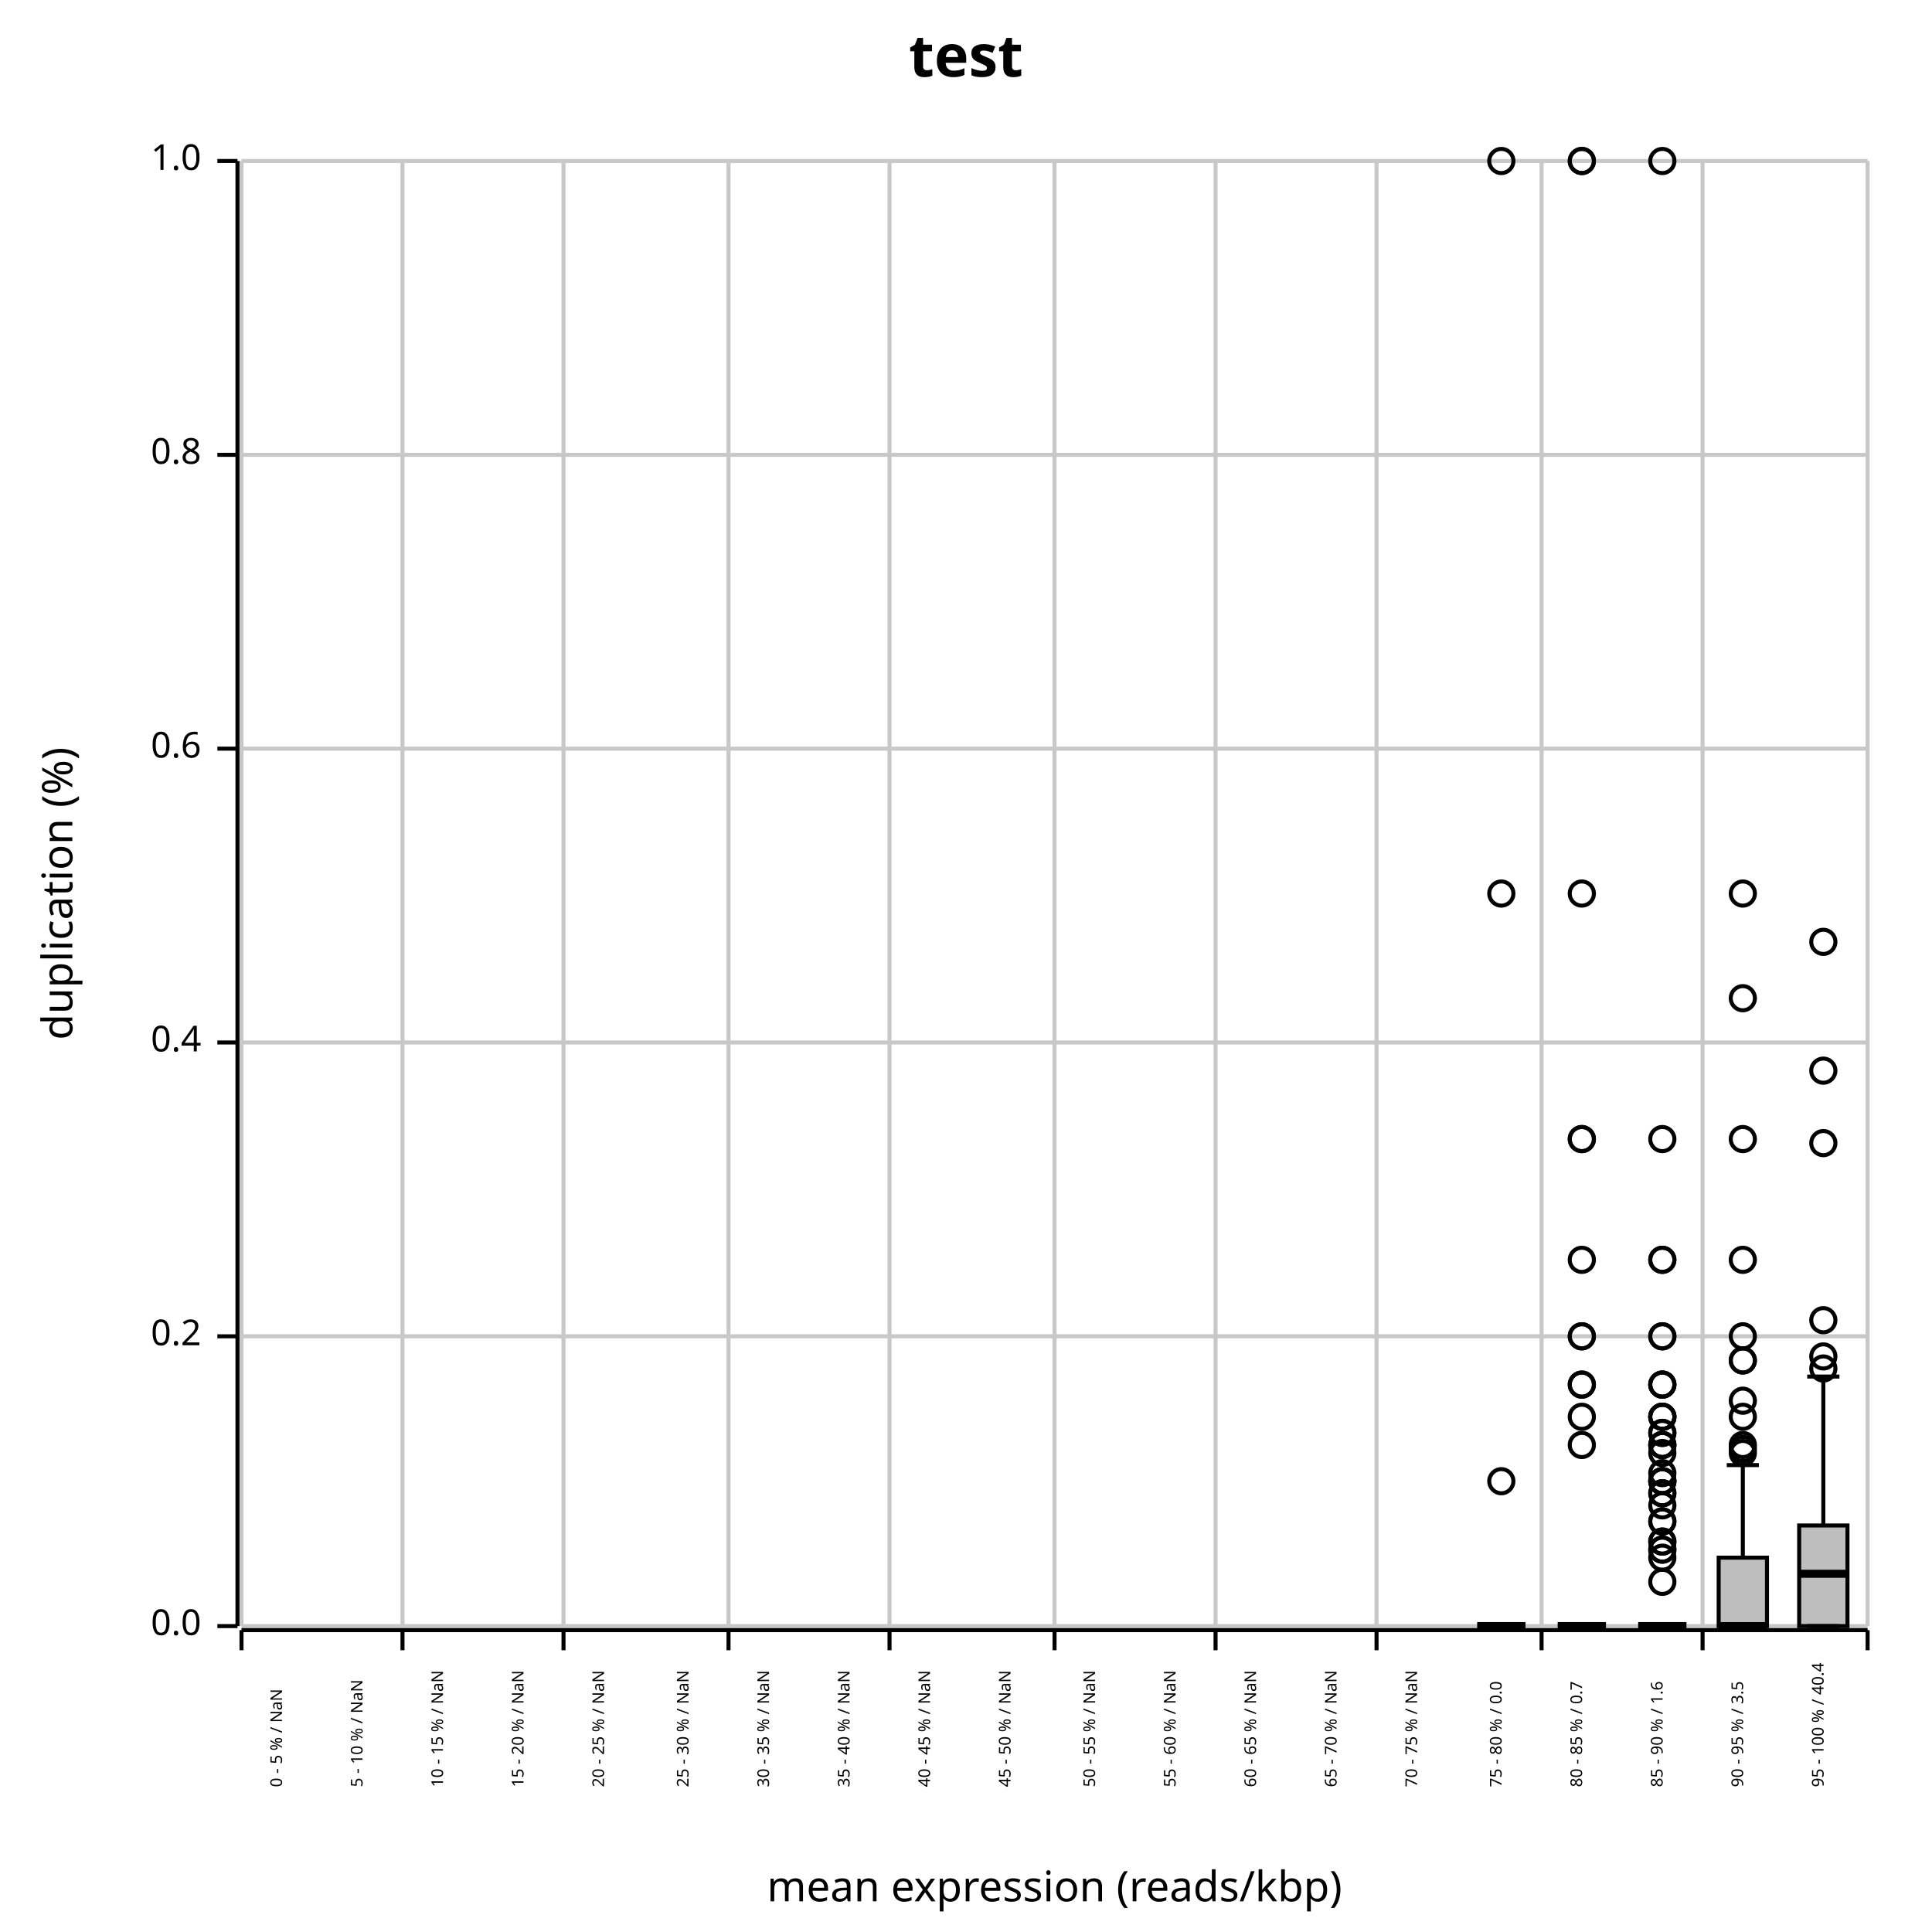
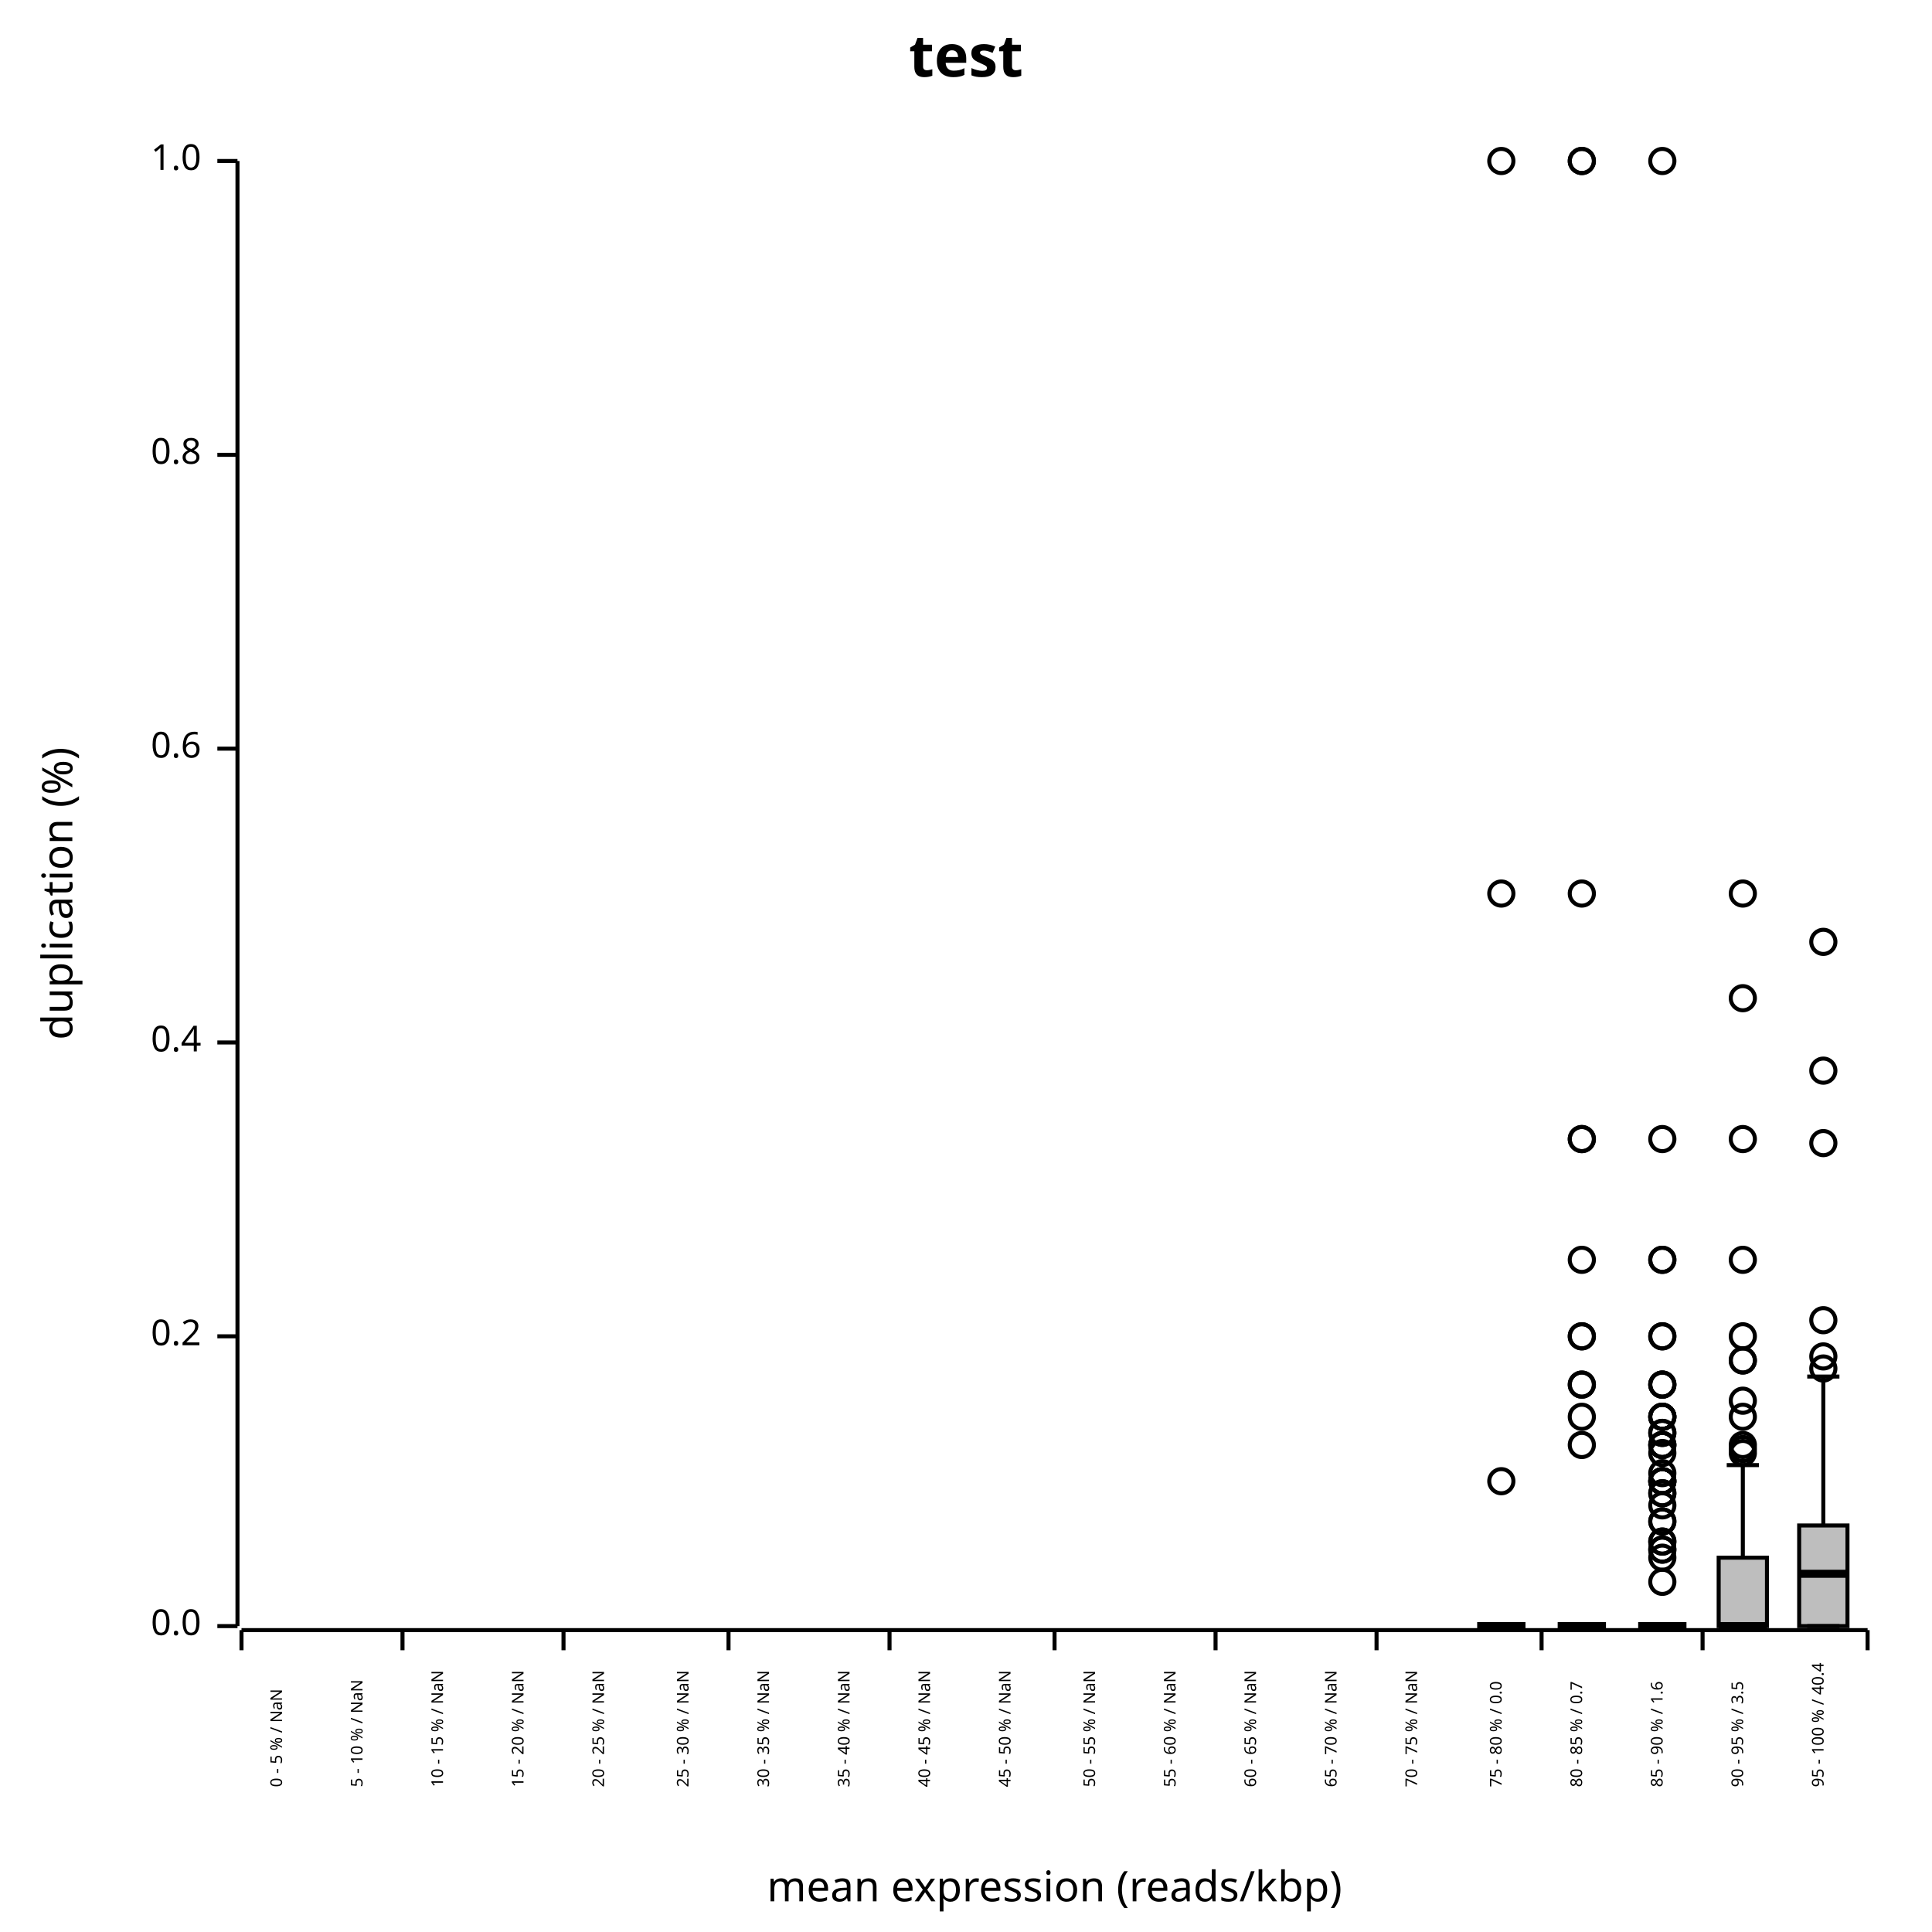
<svg xmlns="http://www.w3.org/2000/svg" width="480" height="480" viewBox="0 0 480 480">
  <rect x="0" y="0" width="480" height="480" opacity="1" fill="#FFFFFF" stroke="none" />
  <text x="240" y="8" dy="0.76em" text-anchor="middle" font-family="sans-serif" font-size="14.516" opacity="1" fill="#000000" font-weight="bold">
test
</text>
  <text x="10" y="222" dy="0.76em" text-anchor="middle" font-family="sans-serif" font-size="10.484" opacity="1" fill="#000000" transform="rotate(270, 10, 222)">
duplication (%)
</text>
  <text x="262" y="475" dy="-0.5ex" text-anchor="middle" font-family="sans-serif" font-size="10.484" opacity="1" fill="#000000">
mean expression (reads/kbp)
</text>
-   <line opacity="1" stroke="#C8C8C8" stroke-width="1" x1="60" y1="404" x2="60" y2="40" />
-   <line opacity="1" stroke="#C8C8C8" stroke-width="1" x1="100" y1="404" x2="100" y2="40" />
-   <line opacity="1" stroke="#C8C8C8" stroke-width="1" x1="140" y1="404" x2="140" y2="40" />
-   <line opacity="1" stroke="#C8C8C8" stroke-width="1" x1="181" y1="404" x2="181" y2="40" />
-   <line opacity="1" stroke="#C8C8C8" stroke-width="1" x1="221" y1="404" x2="221" y2="40" />
-   <line opacity="1" stroke="#C8C8C8" stroke-width="1" x1="262" y1="404" x2="262" y2="40" />
-   <line opacity="1" stroke="#C8C8C8" stroke-width="1" x1="302" y1="404" x2="302" y2="40" />
-   <line opacity="1" stroke="#C8C8C8" stroke-width="1" x1="342" y1="404" x2="342" y2="40" />
-   <line opacity="1" stroke="#C8C8C8" stroke-width="1" x1="383" y1="404" x2="383" y2="40" />
-   <line opacity="1" stroke="#C8C8C8" stroke-width="1" x1="423" y1="404" x2="423" y2="40" />
-   <line opacity="1" stroke="#C8C8C8" stroke-width="1" x1="464" y1="404" x2="464" y2="40" />
-   <line opacity="1" stroke="#C8C8C8" stroke-width="1" x1="60" y1="404" x2="464" y2="404" />
-   <line opacity="1" stroke="#C8C8C8" stroke-width="1" x1="60" y1="332" x2="464" y2="332" />
-   <line opacity="1" stroke="#C8C8C8" stroke-width="1" x1="60" y1="259" x2="464" y2="259" />
-   <line opacity="1" stroke="#C8C8C8" stroke-width="1" x1="60" y1="186" x2="464" y2="186" />
-   <line opacity="1" stroke="#C8C8C8" stroke-width="1" x1="60" y1="113" x2="464" y2="113" />
-   <line opacity="1" stroke="#C8C8C8" stroke-width="1" x1="60" y1="40" x2="464" y2="40" />
  <polyline fill="none" opacity="1" stroke="#000000" stroke-width="1" points="59,40 59,404 " />
  <text x="50" y="404" dy="0.5ex" text-anchor="end" font-family="sans-serif" font-size="8.871" opacity="1" fill="#000000">
0.0
</text>
  <polyline fill="none" opacity="1" stroke="#000000" stroke-width="1" points="54,404 59,404 " />
  <text x="50" y="332" dy="0.5ex" text-anchor="end" font-family="sans-serif" font-size="8.871" opacity="1" fill="#000000">
0.2
</text>
  <polyline fill="none" opacity="1" stroke="#000000" stroke-width="1" points="54,332 59,332 " />
  <text x="50" y="259" dy="0.5ex" text-anchor="end" font-family="sans-serif" font-size="8.871" opacity="1" fill="#000000">
0.4
</text>
  <polyline fill="none" opacity="1" stroke="#000000" stroke-width="1" points="54,259 59,259 " />
  <text x="50" y="186" dy="0.5ex" text-anchor="end" font-family="sans-serif" font-size="8.871" opacity="1" fill="#000000">
0.6
</text>
  <polyline fill="none" opacity="1" stroke="#000000" stroke-width="1" points="54,186 59,186 " />
  <text x="50" y="113" dy="0.5ex" text-anchor="end" font-family="sans-serif" font-size="8.871" opacity="1" fill="#000000">
0.8
</text>
  <polyline fill="none" opacity="1" stroke="#000000" stroke-width="1" points="54,113 59,113 " />
  <text x="50" y="40" dy="0.5ex" text-anchor="end" font-family="sans-serif" font-size="8.871" opacity="1" fill="#000000">
1.0
</text>
  <polyline fill="none" opacity="1" stroke="#000000" stroke-width="1" points="54,40 59,40 " />
  <polyline fill="none" opacity="1" stroke="#000000" stroke-width="1" points="60,405 464,405 " />
  <text x="60" y="415" dy="0.76em" text-anchor="middle" font-family="sans-serif" font-size="8.871" opacity="1" fill="#000000">

</text>
  <polyline fill="none" opacity="1" stroke="#000000" stroke-width="1" points="60,405 60,410 " />
  <text x="100" y="415" dy="0.76em" text-anchor="middle" font-family="sans-serif" font-size="8.871" opacity="1" fill="#000000">

</text>
  <polyline fill="none" opacity="1" stroke="#000000" stroke-width="1" points="100,405 100,410 " />
  <text x="140" y="415" dy="0.76em" text-anchor="middle" font-family="sans-serif" font-size="8.871" opacity="1" fill="#000000">

</text>
  <polyline fill="none" opacity="1" stroke="#000000" stroke-width="1" points="140,405 140,410 " />
  <text x="181" y="415" dy="0.76em" text-anchor="middle" font-family="sans-serif" font-size="8.871" opacity="1" fill="#000000">

</text>
  <polyline fill="none" opacity="1" stroke="#000000" stroke-width="1" points="181,405 181,410 " />
  <text x="221" y="415" dy="0.76em" text-anchor="middle" font-family="sans-serif" font-size="8.871" opacity="1" fill="#000000">

</text>
  <polyline fill="none" opacity="1" stroke="#000000" stroke-width="1" points="221,405 221,410 " />
  <text x="262" y="415" dy="0.76em" text-anchor="middle" font-family="sans-serif" font-size="8.871" opacity="1" fill="#000000">

</text>
  <polyline fill="none" opacity="1" stroke="#000000" stroke-width="1" points="262,405 262,410 " />
  <text x="302" y="415" dy="0.76em" text-anchor="middle" font-family="sans-serif" font-size="8.871" opacity="1" fill="#000000">

</text>
  <polyline fill="none" opacity="1" stroke="#000000" stroke-width="1" points="302,405 302,410 " />
  <text x="342" y="415" dy="0.76em" text-anchor="middle" font-family="sans-serif" font-size="8.871" opacity="1" fill="#000000">

</text>
  <polyline fill="none" opacity="1" stroke="#000000" stroke-width="1" points="342,405 342,410 " />
  <text x="383" y="415" dy="0.76em" text-anchor="middle" font-family="sans-serif" font-size="8.871" opacity="1" fill="#000000">

</text>
  <polyline fill="none" opacity="1" stroke="#000000" stroke-width="1" points="383,405 383,410 " />
  <text x="423" y="415" dy="0.76em" text-anchor="middle" font-family="sans-serif" font-size="8.871" opacity="1" fill="#000000">

</text>
  <polyline fill="none" opacity="1" stroke="#000000" stroke-width="1" points="423,405 423,410 " />
  <text x="464" y="415" dy="0.76em" text-anchor="middle" font-family="sans-serif" font-size="8.871" opacity="1" fill="#000000">

</text>
  <polyline fill="none" opacity="1" stroke="#000000" stroke-width="1" points="464,405 464,410 " />
  <text x="67" y="444" dy="0.76em" text-anchor="start" font-family="sans-serif" font-size="4.032" opacity="1" fill="#000000" transform="rotate(270, 67, 444)">
0 - 5 % / NaN
</text>
  <text x="87" y="444" dy="0.76em" text-anchor="start" font-family="sans-serif" font-size="4.032" opacity="1" fill="#000000" transform="rotate(270, 87, 444)">
5 - 10 % / NaN
</text>
  <text x="107" y="444" dy="0.76em" text-anchor="start" font-family="sans-serif" font-size="4.032" opacity="1" fill="#000000" transform="rotate(270, 107, 444)">
10 - 15 % / NaN
</text>
  <text x="127" y="444" dy="0.76em" text-anchor="start" font-family="sans-serif" font-size="4.032" opacity="1" fill="#000000" transform="rotate(270, 127, 444)">
15 - 20 % / NaN
</text>
  <text x="147" y="444" dy="0.76em" text-anchor="start" font-family="sans-serif" font-size="4.032" opacity="1" fill="#000000" transform="rotate(270, 147, 444)">
20 - 25 % / NaN
</text>
  <text x="168" y="444" dy="0.76em" text-anchor="start" font-family="sans-serif" font-size="4.032" opacity="1" fill="#000000" transform="rotate(270, 168, 444)">
25 - 30 % / NaN
</text>
  <text x="188" y="444" dy="0.76em" text-anchor="start" font-family="sans-serif" font-size="4.032" opacity="1" fill="#000000" transform="rotate(270, 188, 444)">
30 - 35 % / NaN
</text>
  <text x="208" y="444" dy="0.76em" text-anchor="start" font-family="sans-serif" font-size="4.032" opacity="1" fill="#000000" transform="rotate(270, 208, 444)">
35 - 40 % / NaN
</text>
  <text x="228" y="444" dy="0.76em" text-anchor="start" font-family="sans-serif" font-size="4.032" opacity="1" fill="#000000" transform="rotate(270, 228, 444)">
40 - 45 % / NaN
</text>
  <text x="248" y="444" dy="0.76em" text-anchor="start" font-family="sans-serif" font-size="4.032" opacity="1" fill="#000000" transform="rotate(270, 248, 444)">
45 - 50 % / NaN
</text>
  <text x="269" y="444" dy="0.76em" text-anchor="start" font-family="sans-serif" font-size="4.032" opacity="1" fill="#000000" transform="rotate(270, 269, 444)">
50 - 55 % / NaN
</text>
  <text x="289" y="444" dy="0.76em" text-anchor="start" font-family="sans-serif" font-size="4.032" opacity="1" fill="#000000" transform="rotate(270, 289, 444)">
55 - 60 % / NaN
</text>
  <text x="309" y="444" dy="0.76em" text-anchor="start" font-family="sans-serif" font-size="4.032" opacity="1" fill="#000000" transform="rotate(270, 309, 444)">
60 - 65 % / NaN
</text>
  <text x="329" y="444" dy="0.76em" text-anchor="start" font-family="sans-serif" font-size="4.032" opacity="1" fill="#000000" transform="rotate(270, 329, 444)">
65 - 70 % / NaN
</text>
  <text x="349" y="444" dy="0.76em" text-anchor="start" font-family="sans-serif" font-size="4.032" opacity="1" fill="#000000" transform="rotate(270, 349, 444)">
70 - 75 % / NaN
</text>
  <text x="370" y="444" dy="0.76em" text-anchor="start" font-family="sans-serif" font-size="4.032" opacity="1" fill="#000000" transform="rotate(270, 370, 444)">
75 - 80 % / 0.0
</text>
  <text x="390" y="444" dy="0.76em" text-anchor="start" font-family="sans-serif" font-size="4.032" opacity="1" fill="#000000" transform="rotate(270, 390, 444)">
80 - 85 % / 0.7
</text>
  <text x="410" y="444" dy="0.76em" text-anchor="start" font-family="sans-serif" font-size="4.032" opacity="1" fill="#000000" transform="rotate(270, 410, 444)">
85 - 90 % / 1.6
</text>
  <text x="430" y="444" dy="0.76em" text-anchor="start" font-family="sans-serif" font-size="4.032" opacity="1" fill="#000000" transform="rotate(270, 430, 444)">
90 - 95 % / 3.5
</text>
  <text x="450" y="444" dy="0.76em" text-anchor="start" font-family="sans-serif" font-size="4.032" opacity="1" fill="#000000" transform="rotate(270, 450, 444)">
95 - 100 % / 40.4
</text>
  <rect x="367" y="404" width="12" height="0" opacity="1" fill="#BEBEBE" stroke="none" />
  <rect x="367" y="404" width="12" height="0" opacity="1" fill="none" stroke="#000000" />
  <polyline fill="none" opacity="1" stroke="#000000" stroke-width="2" points="367,404 379,404 " />
  <polyline fill="none" opacity="1" stroke="#000000" stroke-width="1" points="373,404 373,404 " />
  <polyline fill="none" opacity="1" stroke="#000000" stroke-width="1" points="369,404 377,404 " />
  <polyline fill="none" opacity="1" stroke="#000000" stroke-width="1" points="373,404 373,404 " />
  <polyline fill="none" opacity="1" stroke="#000000" stroke-width="1" points="369,404 377,404 " />
  <circle cx="373" cy="368" r="3" opacity="1" fill="none" stroke="#000000" stroke-width="1" />
  <circle cx="373" cy="222" r="3" opacity="1" fill="none" stroke="#000000" stroke-width="1" />
  <circle cx="373" cy="40" r="3" opacity="1" fill="none" stroke="#000000" stroke-width="1" />
  <rect x="387" y="404" width="12" height="0" opacity="1" fill="#BEBEBE" stroke="none" />
  <rect x="387" y="404" width="12" height="0" opacity="1" fill="none" stroke="#000000" />
  <polyline fill="none" opacity="1" stroke="#000000" stroke-width="2" points="387,404 399,404 " />
  <polyline fill="none" opacity="1" stroke="#000000" stroke-width="1" points="393,404 393,404 " />
  <polyline fill="none" opacity="1" stroke="#000000" stroke-width="1" points="389,404 397,404 " />
  <polyline fill="none" opacity="1" stroke="#000000" stroke-width="1" points="393,404 393,404 " />
  <polyline fill="none" opacity="1" stroke="#000000" stroke-width="1" points="389,404 397,404 " />
  <circle cx="393" cy="359" r="3" opacity="1" fill="none" stroke="#000000" stroke-width="1" />
  <circle cx="393" cy="352" r="3" opacity="1" fill="none" stroke="#000000" stroke-width="1" />
  <circle cx="393" cy="344" r="3" opacity="1" fill="none" stroke="#000000" stroke-width="1" />
  <circle cx="393" cy="344" r="3" opacity="1" fill="none" stroke="#000000" stroke-width="1" />
  <circle cx="393" cy="332" r="3" opacity="1" fill="none" stroke="#000000" stroke-width="1" />
  <circle cx="393" cy="332" r="3" opacity="1" fill="none" stroke="#000000" stroke-width="1" />
  <circle cx="393" cy="313" r="3" opacity="1" fill="none" stroke="#000000" stroke-width="1" />
  <circle cx="393" cy="283" r="3" opacity="1" fill="none" stroke="#000000" stroke-width="1" />
  <circle cx="393" cy="283" r="3" opacity="1" fill="none" stroke="#000000" stroke-width="1" />
  <circle cx="393" cy="222" r="3" opacity="1" fill="none" stroke="#000000" stroke-width="1" />
  <circle cx="393" cy="40" r="3" opacity="1" fill="none" stroke="#000000" stroke-width="1" />
  <circle cx="393" cy="40" r="3" opacity="1" fill="none" stroke="#000000" stroke-width="1" />
  <rect x="407" y="404" width="12" height="0" opacity="1" fill="#BEBEBE" stroke="none" />
  <rect x="407" y="404" width="12" height="0" opacity="1" fill="none" stroke="#000000" />
  <polyline fill="none" opacity="1" stroke="#000000" stroke-width="2" points="407,404 419,404 " />
  <polyline fill="none" opacity="1" stroke="#000000" stroke-width="1" points="413,404 413,404 " />
  <polyline fill="none" opacity="1" stroke="#000000" stroke-width="1" points="409,404 417,404 " />
  <polyline fill="none" opacity="1" stroke="#000000" stroke-width="1" points="413,404 413,404 " />
  <polyline fill="none" opacity="1" stroke="#000000" stroke-width="1" points="409,404 417,404 " />
  <circle cx="413" cy="393" r="3" opacity="1" fill="none" stroke="#000000" stroke-width="1" />
  <circle cx="413" cy="387" r="3" opacity="1" fill="none" stroke="#000000" stroke-width="1" />
  <circle cx="413" cy="385" r="3" opacity="1" fill="none" stroke="#000000" stroke-width="1" />
  <circle cx="413" cy="385" r="3" opacity="1" fill="none" stroke="#000000" stroke-width="1" />
  <circle cx="413" cy="383" r="3" opacity="1" fill="none" stroke="#000000" stroke-width="1" />
  <circle cx="413" cy="383" r="3" opacity="1" fill="none" stroke="#000000" stroke-width="1" />
  <circle cx="413" cy="378" r="3" opacity="1" fill="none" stroke="#000000" stroke-width="1" />
  <circle cx="413" cy="378" r="3" opacity="1" fill="none" stroke="#000000" stroke-width="1" />
  <circle cx="413" cy="374" r="3" opacity="1" fill="none" stroke="#000000" stroke-width="1" />
  <circle cx="413" cy="371" r="3" opacity="1" fill="none" stroke="#000000" stroke-width="1" />
  <circle cx="413" cy="371" r="3" opacity="1" fill="none" stroke="#000000" stroke-width="1" />
  <circle cx="413" cy="368" r="3" opacity="1" fill="none" stroke="#000000" stroke-width="1" />
  <circle cx="413" cy="368" r="3" opacity="1" fill="none" stroke="#000000" stroke-width="1" />
  <circle cx="413" cy="368" r="3" opacity="1" fill="none" stroke="#000000" stroke-width="1" />
  <circle cx="413" cy="368" r="3" opacity="1" fill="none" stroke="#000000" stroke-width="1" />
  <circle cx="413" cy="366" r="3" opacity="1" fill="none" stroke="#000000" stroke-width="1" />
  <circle cx="413" cy="361" r="3" opacity="1" fill="none" stroke="#000000" stroke-width="1" />
  <circle cx="413" cy="359" r="3" opacity="1" fill="none" stroke="#000000" stroke-width="1" />
  <circle cx="413" cy="359" r="3" opacity="1" fill="none" stroke="#000000" stroke-width="1" />
  <circle cx="413" cy="359" r="3" opacity="1" fill="none" stroke="#000000" stroke-width="1" />
  <circle cx="413" cy="356" r="3" opacity="1" fill="none" stroke="#000000" stroke-width="1" />
  <circle cx="413" cy="356" r="3" opacity="1" fill="none" stroke="#000000" stroke-width="1" />
  <circle cx="413" cy="352" r="3" opacity="1" fill="none" stroke="#000000" stroke-width="1" />
  <circle cx="413" cy="352" r="3" opacity="1" fill="none" stroke="#000000" stroke-width="1" />
  <circle cx="413" cy="352" r="3" opacity="1" fill="none" stroke="#000000" stroke-width="1" />
  <circle cx="413" cy="352" r="3" opacity="1" fill="none" stroke="#000000" stroke-width="1" />
  <circle cx="413" cy="344" r="3" opacity="1" fill="none" stroke="#000000" stroke-width="1" />
  <circle cx="413" cy="344" r="3" opacity="1" fill="none" stroke="#000000" stroke-width="1" />
  <circle cx="413" cy="344" r="3" opacity="1" fill="none" stroke="#000000" stroke-width="1" />
  <circle cx="413" cy="332" r="3" opacity="1" fill="none" stroke="#000000" stroke-width="1" />
  <circle cx="413" cy="332" r="3" opacity="1" fill="none" stroke="#000000" stroke-width="1" />
  <circle cx="413" cy="313" r="3" opacity="1" fill="none" stroke="#000000" stroke-width="1" />
  <circle cx="413" cy="313" r="3" opacity="1" fill="none" stroke="#000000" stroke-width="1" />
  <circle cx="413" cy="283" r="3" opacity="1" fill="none" stroke="#000000" stroke-width="1" />
  <circle cx="413" cy="40" r="3" opacity="1" fill="none" stroke="#000000" stroke-width="1" />
  <rect x="427" y="387" width="12" height="17" opacity="1" fill="#BEBEBE" stroke="none" />
  <rect x="427" y="387" width="12" height="17" opacity="1" fill="none" stroke="#000000" />
  <polyline fill="none" opacity="1" stroke="#000000" stroke-width="2" points="427,404 439,404 " />
  <polyline fill="none" opacity="1" stroke="#000000" stroke-width="1" points="433,404 433,404 " />
  <polyline fill="none" opacity="1" stroke="#000000" stroke-width="1" points="429,404 437,404 " />
  <polyline fill="none" opacity="1" stroke="#000000" stroke-width="1" points="433,387 433,364 " />
  <polyline fill="none" opacity="1" stroke="#000000" stroke-width="1" points="429,364 437,364 " />
  <circle cx="433" cy="361" r="3" opacity="1" fill="none" stroke="#000000" stroke-width="1" />
  <circle cx="433" cy="360" r="3" opacity="1" fill="none" stroke="#000000" stroke-width="1" />
  <circle cx="433" cy="359" r="3" opacity="1" fill="none" stroke="#000000" stroke-width="1" />
  <circle cx="433" cy="352" r="3" opacity="1" fill="none" stroke="#000000" stroke-width="1" />
  <circle cx="433" cy="348" r="3" opacity="1" fill="none" stroke="#000000" stroke-width="1" />
  <circle cx="433" cy="338" r="3" opacity="1" fill="none" stroke="#000000" stroke-width="1" />
  <circle cx="433" cy="338" r="3" opacity="1" fill="none" stroke="#000000" stroke-width="1" />
  <circle cx="433" cy="332" r="3" opacity="1" fill="none" stroke="#000000" stroke-width="1" />
  <circle cx="433" cy="313" r="3" opacity="1" fill="none" stroke="#000000" stroke-width="1" />
  <circle cx="433" cy="283" r="3" opacity="1" fill="none" stroke="#000000" stroke-width="1" />
  <circle cx="433" cy="248" r="3" opacity="1" fill="none" stroke="#000000" stroke-width="1" />
  <circle cx="433" cy="222" r="3" opacity="1" fill="none" stroke="#000000" stroke-width="1" />
  <rect x="447" y="379" width="12" height="25" opacity="1" fill="#BEBEBE" stroke="none" />
  <rect x="447" y="379" width="12" height="25" opacity="1" fill="none" stroke="#000000" />
  <polyline fill="none" opacity="1" stroke="#000000" stroke-width="2" points="447,391 459,391 " />
  <polyline fill="none" opacity="1" stroke="#000000" stroke-width="1" points="453,404 453,404 " />
  <polyline fill="none" opacity="1" stroke="#000000" stroke-width="1" points="449,404 457,404 " />
  <polyline fill="none" opacity="1" stroke="#000000" stroke-width="1" points="453,379 453,342 " />
  <polyline fill="none" opacity="1" stroke="#000000" stroke-width="1" points="449,342 457,342 " />
  <circle cx="453" cy="340" r="3" opacity="1" fill="none" stroke="#000000" stroke-width="1" />
  <circle cx="453" cy="337" r="3" opacity="1" fill="none" stroke="#000000" stroke-width="1" />
  <circle cx="453" cy="328" r="3" opacity="1" fill="none" stroke="#000000" stroke-width="1" />
  <circle cx="453" cy="284" r="3" opacity="1" fill="none" stroke="#000000" stroke-width="1" />
  <circle cx="453" cy="266" r="3" opacity="1" fill="none" stroke="#000000" stroke-width="1" />
  <circle cx="453" cy="234" r="3" opacity="1" fill="none" stroke="#000000" stroke-width="1" />
</svg>
